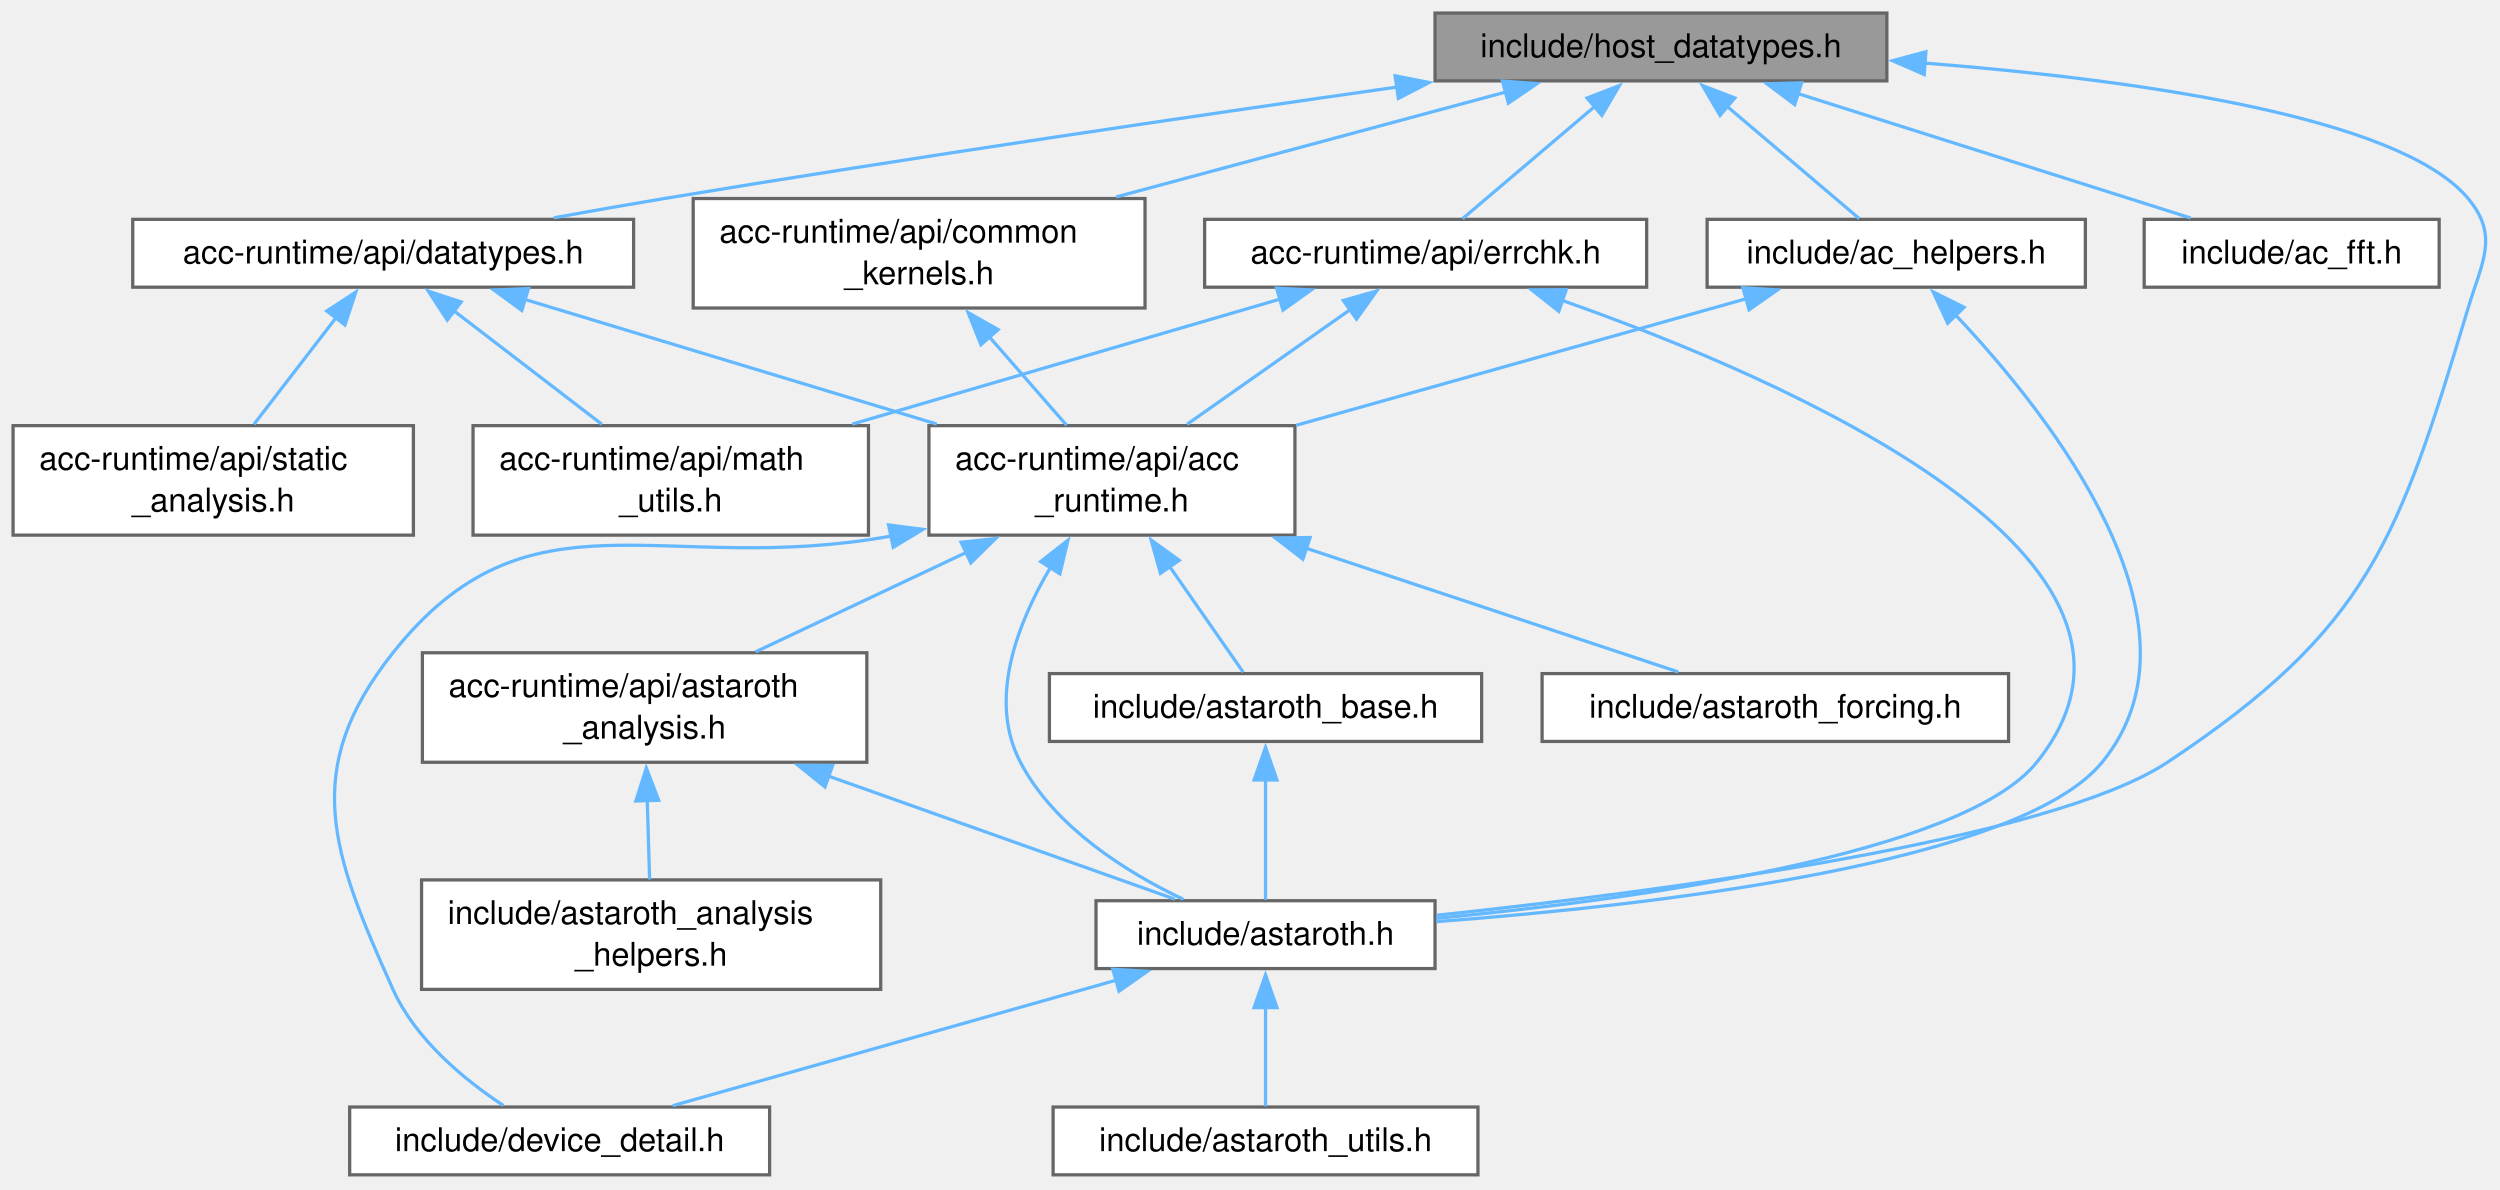
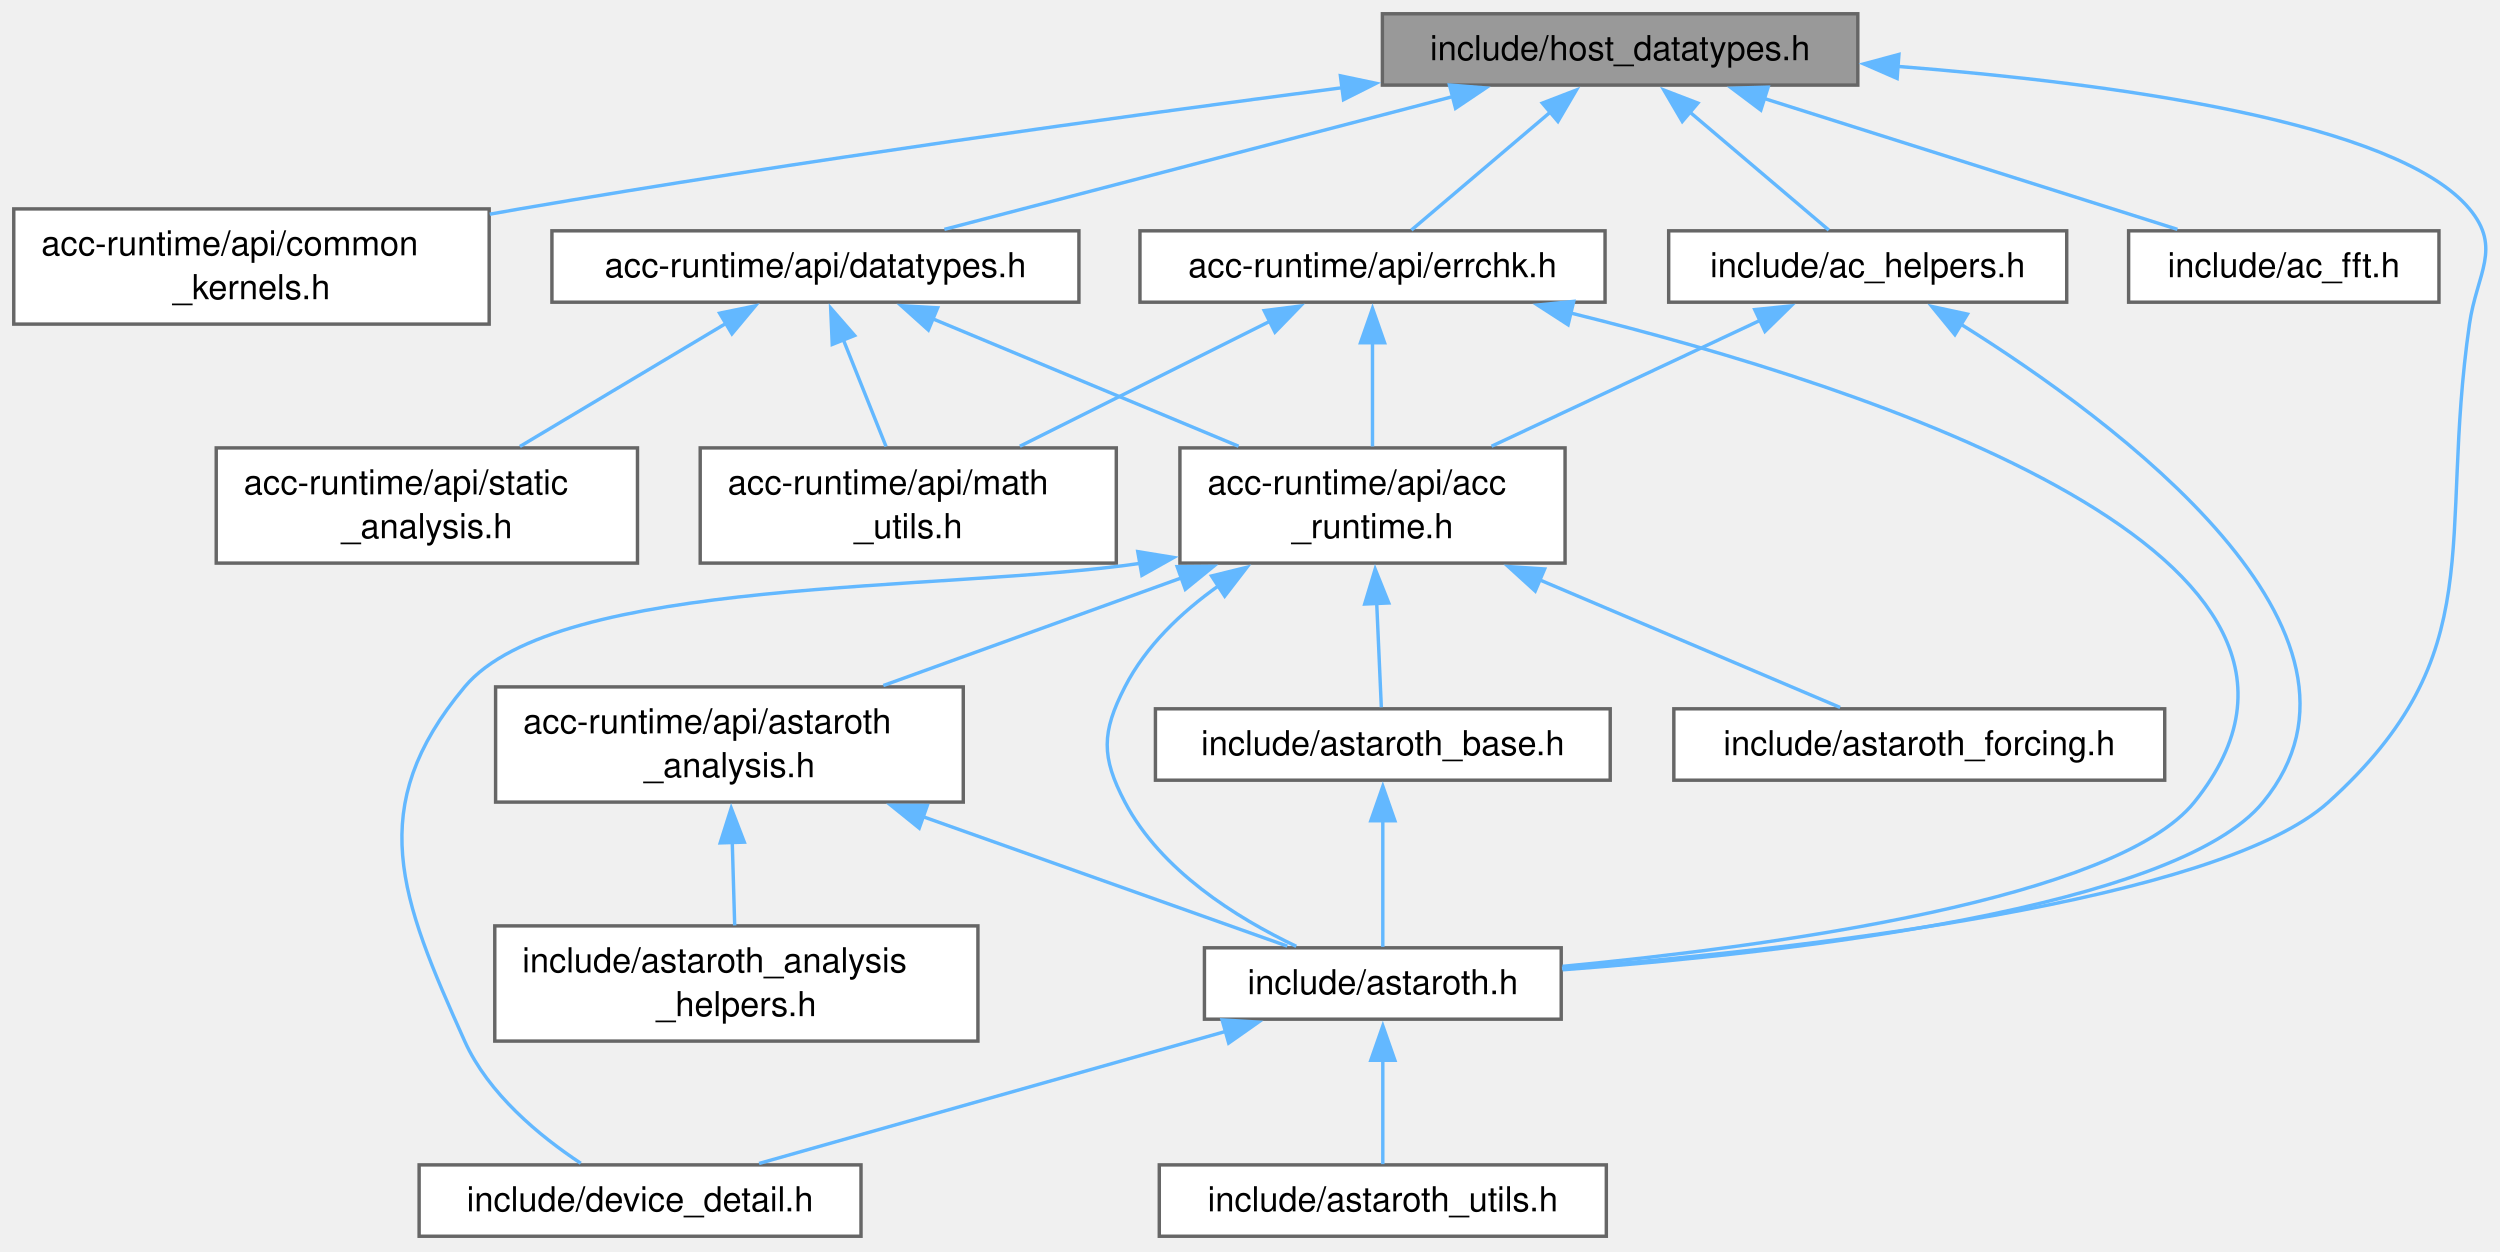
- <svg xmlns="http://www.w3.org/2000/svg" xmlns:xlink="http://www.w3.org/1999/xlink" width="765pt" height="364pt" viewBox="0.00 0.00 765.00 364.00">
+ <svg xmlns="http://www.w3.org/2000/svg" xmlns:xlink="http://www.w3.org/1999/xlink" width="727pt" height="364pt" viewBox="0.00 0.00 727.00 364.00">
  <g id="graph0" class="graph" transform="scale(1 1) rotate(0) translate(4 359.5)">
    <g id="Node000001" class="node">
      <g id="a_Node000001">
        <a xlink:title=" ">
-           <polygon fill="#999999" stroke="#666666" points="573.38,-355.5 435.12,-355.5 435.12,-334.75 573.38,-334.75 573.38,-355.5" />
-           <text xml:space="preserve" text-anchor="middle" x="504.25" y="-342" font-family="Helvetica,sans-Serif" font-size="10.00">include/host_datatypes.h</text>
+           <polygon fill="#999999" stroke="#666666" points="536.25,-355.5 398,-355.5 398,-334.75 536.25,-334.75 536.25,-355.5" />
+           <text xml:space="preserve" text-anchor="middle" x="467.12" y="-342" font-family="Helvetica,sans-Serif" font-size="10.00">include/host_datatypes.h</text>
        </a>
      </g>
    </g>
    <g id="Node000002" class="node">
      <g id="a_Node000002">
        <a xlink:href="common__kernels_8h.html" target="_top" xlink:title=" ">
-           <polygon fill="white" stroke="#666666" points="346.38,-298.75 208.12,-298.75 208.12,-265.25 346.38,-265.25 346.38,-298.75" />
-           <text xml:space="preserve" text-anchor="start" x="216.12" y="-285.25" font-family="Helvetica,sans-Serif" font-size="10.00">acc-runtime/api/common</text>
-           <text xml:space="preserve" text-anchor="middle" x="277.25" y="-272.5" font-family="Helvetica,sans-Serif" font-size="10.00">_kernels.h</text>
+           <polygon fill="white" stroke="#666666" points="138.25,-298.75 0,-298.75 0,-265.25 138.25,-265.25 138.25,-298.75" />
+           <text xml:space="preserve" text-anchor="start" x="8" y="-285.25" font-family="Helvetica,sans-Serif" font-size="10.00">acc-runtime/api/common</text>
+           <text xml:space="preserve" text-anchor="middle" x="69.12" y="-272.5" font-family="Helvetica,sans-Serif" font-size="10.00">_kernels.h</text>
        </a>
      </g>
    </g>
    <g id="edge1_Node000001_Node000002" class="edge">
      <g id="a_edge1_Node000001_Node000002">
        <a xlink:title=" ">
-           <path fill="none" stroke="#63b8ff" d="M456.99,-331.4C422.32,-322.06 374.95,-309.31 337.54,-299.23" />
-           <polygon fill="#63b8ff" stroke="#63b8ff" points="455.75,-334.69 466.32,-333.91 457.57,-327.93 455.75,-334.69" />
-         </a>
-       </g>
-     </g>
-     <g id="Node000005" class="node">
-       <g id="a_Node000005">
+           <path fill="none" stroke="#63b8ff" d="M386.29,-333.99C321.47,-325.54 228.25,-312.68 147.12,-298.75 144.27,-298.26 141.35,-297.74 138.41,-297.21" />
+           <polygon fill="#63b8ff" stroke="#63b8ff" points="385.79,-337.45 396.15,-335.27 386.69,-330.51 385.79,-337.45" />
+         </a>
+       </g>
+     </g>
+     <g id="Node000003" class="node">
+       <g id="a_Node000003">
+         <a xlink:href="datatypes_8h.html" target="_top" xlink:title=" ">
+           <polygon fill="white" stroke="#666666" points="309.75,-292.38 156.5,-292.38 156.5,-271.62 309.75,-271.62 309.75,-292.38" />
+           <text xml:space="preserve" text-anchor="middle" x="233.12" y="-278.88" font-family="Helvetica,sans-Serif" font-size="10.00">acc-runtime/api/datatypes.h</text>
+         </a>
+       </g>
+     </g>
+     <g id="edge2_Node000001_Node000003" class="edge">
+       <g id="a_edge2_Node000001_Node000003">
+         <a xlink:title=" ">
+           <path fill="none" stroke="#63b8ff" d="M418.53,-331.43C374.57,-319.95 310.76,-303.28 270.63,-292.8" />
+           <polygon fill="#63b8ff" stroke="#63b8ff" points="417.5,-334.78 428.06,-333.92 419.27,-328.01 417.5,-334.78" />
+         </a>
+       </g>
+     </g>
+     <g id="Node000006" class="node">
+       <g id="a_Node000006">
        <a xlink:href="astaroth_8h.html" target="_top" xlink:title=" ">
-           <polygon fill="white" stroke="#666666" points="435.12,-83.88 331.38,-83.88 331.38,-63.12 435.12,-63.12 435.12,-83.88" />
-           <text xml:space="preserve" text-anchor="middle" x="383.25" y="-70.38" font-family="Helvetica,sans-Serif" font-size="10.00">include/astaroth.h</text>
-         </a>
-       </g>
-     </g>
-     <g id="edge25_Node000001_Node000005" class="edge">
-       <g id="a_edge25_Node000001_Node000005">
-         <a xlink:title=" ">
-           <path fill="none" stroke="#63b8ff" d="M584.87,-340.2C648.61,-335.2 730.26,-323.95 751.25,-298.75 760.78,-287.31 755.54,-279.51 751.25,-265.25 729.9,-194.31 720.98,-167.2 659.25,-126.25 623.3,-102.4 505.12,-86.79 435.61,-79.43" />
-           <polygon fill="#63b8ff" stroke="#63b8ff" points="584.82,-336.69 575.1,-340.92 585.33,-343.67 584.82,-336.69" />
-         </a>
-       </g>
-     </g>
-     <g id="Node000011" class="node">
-       <g id="a_Node000011">
-         <a xlink:href="datatypes_8h.html" target="_top" xlink:title=" ">
-           <polygon fill="white" stroke="#666666" points="189.88,-292.38 36.62,-292.38 36.62,-271.62 189.88,-271.62 189.88,-292.38" />
-           <text xml:space="preserve" text-anchor="middle" x="113.25" y="-278.88" font-family="Helvetica,sans-Serif" font-size="10.00">acc-runtime/api/datatypes.h</text>
-         </a>
-       </g>
-     </g>
-     <g id="edge13_Node000001_Node000011" class="edge">
-       <g id="a_edge13_Node000001_Node000011">
-         <a xlink:title=" ">
-           <path fill="none" stroke="#63b8ff" d="M423.61,-332.88C362.06,-324.11 275.19,-311.35 199.25,-298.75 188.32,-296.94 176.63,-294.88 165.5,-292.86" />
-           <polygon fill="#63b8ff" stroke="#63b8ff" points="422.91,-336.31 433.3,-334.25 423.89,-329.38 422.91,-336.31" />
+           <polygon fill="white" stroke="#666666" points="450,-83.88 346.25,-83.88 346.25,-63.12 450,-63.12 450,-83.88" />
+           <text xml:space="preserve" text-anchor="middle" x="398.12" y="-70.38" font-family="Helvetica,sans-Serif" font-size="10.00">include/astaroth.h</text>
+         </a>
+       </g>
+     </g>
+     <g id="edge24_Node000001_Node000006" class="edge">
+       <g id="a_edge24_Node000001_Node000006">
+         <a xlink:title=" ">
+           <path fill="none" stroke="#63b8ff" d="M547.74,-340.2C611.49,-335.2 693.13,-323.95 714.12,-298.75 723.65,-287.31 716.25,-279.99 714.12,-265.25 704.92,-201.5 720.91,-169.44 673.12,-126.25 641.05,-97.26 520.63,-83.56 450.22,-77.91" />
+           <polygon fill="#63b8ff" stroke="#63b8ff" points="547.69,-336.69 537.98,-340.92 548.21,-343.67 547.69,-336.69" />
        </a>
      </g>
    </g>
    <g id="Node000014" class="node">
      <g id="a_Node000014">
        <a xlink:href="errchk_8h.html" target="_top" xlink:title="Brief info.">
-           <polygon fill="white" stroke="#666666" points="499.88,-292.38 364.62,-292.38 364.62,-271.62 499.88,-271.62 499.88,-292.38" />
-           <text xml:space="preserve" text-anchor="middle" x="432.25" y="-278.88" font-family="Helvetica,sans-Serif" font-size="10.00">acc-runtime/api/errchk.h</text>
-         </a>
-       </g>
-     </g>
-     <g id="edge17_Node000001_Node000014" class="edge">
-       <g id="a_edge17_Node000001_Node000014">
-         <a xlink:title=" ">
-           <path fill="none" stroke="#63b8ff" d="M484.28,-327.17C471.15,-316.02 454.44,-301.84 443.55,-292.59" />
-           <polygon fill="#63b8ff" stroke="#63b8ff" points="481.64,-329.52 491.53,-333.32 486.17,-324.18 481.64,-329.52" />
+           <polygon fill="white" stroke="#666666" points="462.75,-292.38 327.5,-292.38 327.5,-271.62 462.75,-271.62 462.75,-292.38" />
+           <text xml:space="preserve" text-anchor="middle" x="395.12" y="-278.88" font-family="Helvetica,sans-Serif" font-size="10.00">acc-runtime/api/errchk.h</text>
+         </a>
+       </g>
+     </g>
+     <g id="edge16_Node000001_Node000014" class="edge">
+       <g id="a_edge16_Node000001_Node000014">
+         <a xlink:title=" ">
+           <path fill="none" stroke="#63b8ff" d="M447.15,-327.17C434.02,-316.02 417.31,-301.84 406.43,-292.59" />
+           <polygon fill="#63b8ff" stroke="#63b8ff" points="444.51,-329.52 454.4,-333.32 449.04,-324.18 444.51,-329.52" />
        </a>
      </g>
    </g>
    <g id="Node000015" class="node">
      <g id="a_Node000015">
        <a xlink:href="ac__fft_8h.html" target="_top" xlink:title=" ">
-           <polygon fill="white" stroke="#666666" points="742.38,-292.38 652.12,-292.38 652.12,-271.62 742.38,-271.62 742.38,-292.38" />
-           <text xml:space="preserve" text-anchor="middle" x="697.25" y="-278.88" font-family="Helvetica,sans-Serif" font-size="10.00">include/ac_fft.h</text>
-         </a>
-       </g>
-     </g>
-     <g id="edge21_Node000001_Node000015" class="edge">
-       <g id="a_edge21_Node000001_Node000015">
-         <a xlink:title=" ">
-           <path fill="none" stroke="#63b8ff" d="M545.96,-330.92C582.15,-319.45 633.71,-303.12 666.32,-292.8" />
-           <polygon fill="#63b8ff" stroke="#63b8ff" points="545.18,-327.49 536.7,-333.85 547.29,-334.16 545.18,-327.49" />
+           <polygon fill="white" stroke="#666666" points="705.25,-292.38 615,-292.38 615,-271.62 705.25,-271.62 705.25,-292.38" />
+           <text xml:space="preserve" text-anchor="middle" x="660.12" y="-278.88" font-family="Helvetica,sans-Serif" font-size="10.00">include/ac_fft.h</text>
+         </a>
+       </g>
+     </g>
+     <g id="edge20_Node000001_Node000015" class="edge">
+       <g id="a_edge20_Node000001_Node000015">
+         <a xlink:title=" ">
+           <path fill="none" stroke="#63b8ff" d="M508.83,-330.92C545.02,-319.45 596.58,-303.12 629.19,-292.8" />
+           <polygon fill="#63b8ff" stroke="#63b8ff" points="508.05,-327.49 499.58,-333.85 510.17,-334.16 508.05,-327.49" />
        </a>
      </g>
    </g>
    <g id="Node000016" class="node">
      <g id="a_Node000016">
        <a xlink:href="ac__helpers_8h.html" target="_top" xlink:title=" ">
-           <polygon fill="white" stroke="#666666" points="634.12,-292.38 518.38,-292.38 518.38,-271.62 634.12,-271.62 634.12,-292.38" />
-           <text xml:space="preserve" text-anchor="middle" x="576.25" y="-278.88" font-family="Helvetica,sans-Serif" font-size="10.00">include/ac_helpers.h</text>
-         </a>
-       </g>
-     </g>
-     <g id="edge22_Node000001_Node000016" class="edge">
-       <g id="a_edge22_Node000001_Node000016">
-         <a xlink:title=" ">
-           <path fill="none" stroke="#63b8ff" d="M524.22,-327.17C537.35,-316.02 554.06,-301.84 564.95,-292.59" />
-           <polygon fill="#63b8ff" stroke="#63b8ff" points="522.33,-324.18 516.97,-333.32 526.86,-329.52 522.33,-324.18" />
-         </a>
-       </g>
-     </g>
-     <g id="Node000003" class="node">
-       <g id="a_Node000003">
-         <a xlink:href="acc__runtime_8h.html" target="_top" xlink:title=" ">
-           <polygon fill="white" stroke="#666666" points="392.25,-229.25 280.25,-229.25 280.25,-195.75 392.25,-195.75 392.25,-229.25" />
-           <text xml:space="preserve" text-anchor="start" x="288.25" y="-215.75" font-family="Helvetica,sans-Serif" font-size="10.00">acc-runtime/api/acc</text>
-           <text xml:space="preserve" text-anchor="middle" x="336.25" y="-203" font-family="Helvetica,sans-Serif" font-size="10.00">_runtime.h</text>
-         </a>
-       </g>
-     </g>
-     <g id="edge2_Node000002_Node000003" class="edge">
-       <g id="a_edge2_Node000002_Node000003">
-         <a xlink:title=" ">
-           <path fill="none" stroke="#63b8ff" d="M298.75,-256.41C306.63,-247.39 315.33,-237.43 322.37,-229.38" />
-           <polygon fill="#63b8ff" stroke="#63b8ff" points="296.17,-254.03 292.23,-263.86 301.44,-258.64 296.17,-254.03" />
+           <polygon fill="white" stroke="#666666" points="597,-292.38 481.25,-292.38 481.25,-271.62 597,-271.62 597,-292.38" />
+           <text xml:space="preserve" text-anchor="middle" x="539.12" y="-278.88" font-family="Helvetica,sans-Serif" font-size="10.00">include/ac_helpers.h</text>
+         </a>
+       </g>
+     </g>
+     <g id="edge21_Node000001_Node000016" class="edge">
+       <g id="a_edge21_Node000001_Node000016">
+         <a xlink:title=" ">
+           <path fill="none" stroke="#63b8ff" d="M487.1,-327.17C500.23,-316.02 516.94,-301.84 527.82,-292.59" />
+           <polygon fill="#63b8ff" stroke="#63b8ff" points="485.21,-324.18 479.85,-333.32 489.74,-329.52 485.21,-324.18" />
        </a>
      </g>
    </g>
    <g id="Node000004" class="node">
      <g id="a_Node000004">
-         <a xlink:href="astaroth__analysis_8h.html" target="_top" xlink:title=" ">
-           <polygon fill="white" stroke="#666666" points="261.25,-159.75 125.25,-159.75 125.25,-126.25 261.25,-126.25 261.25,-159.75" />
-           <text xml:space="preserve" text-anchor="start" x="133.25" y="-146.25" font-family="Helvetica,sans-Serif" font-size="10.00">acc-runtime/api/astaroth</text>
-           <text xml:space="preserve" text-anchor="middle" x="193.25" y="-133.5" font-family="Helvetica,sans-Serif" font-size="10.00">_analysis.h</text>
+         <a xlink:href="acc__runtime_8h.html" target="_top" xlink:title=" ">
+           <polygon fill="white" stroke="#666666" points="451.12,-229.25 339.12,-229.25 339.12,-195.75 451.12,-195.75 451.12,-229.25" />
+           <text xml:space="preserve" text-anchor="start" x="347.12" y="-215.75" font-family="Helvetica,sans-Serif" font-size="10.00">acc-runtime/api/acc</text>
+           <text xml:space="preserve" text-anchor="middle" x="395.12" y="-203" font-family="Helvetica,sans-Serif" font-size="10.00">_runtime.h</text>
        </a>
      </g>
    </g>
    <g id="edge3_Node000003_Node000004" class="edge">
      <g id="a_edge3_Node000003_Node000004">
        <a xlink:title=" ">
-           <path fill="none" stroke="#63b8ff" d="M291.79,-190.51C270.96,-180.68 246.54,-169.16 227.22,-160.04" />
-           <polygon fill="#63b8ff" stroke="#63b8ff" points="290.09,-193.58 300.63,-194.69 293.08,-187.25 290.09,-193.58" />
-         </a>
-       </g>
-     </g>
-     <g id="edge8_Node000003_Node000005" class="edge">
-       <g id="a_edge8_Node000003_Node000005">
-         <a xlink:title=" ">
-           <path fill="none" stroke="#63b8ff" d="M317.5,-185.97C307.17,-168.55 298.26,-145.27 308.25,-126.25 318.69,-106.36 340.63,-92.61 358.09,-84.31" />
-           <polygon fill="#63b8ff" stroke="#63b8ff" points="314.45,-187.68 322.8,-194.2 320.33,-183.89 314.45,-187.68" />
-         </a>
-       </g>
-     </g>
-     <g id="Node000007" class="node">
-       <g id="a_Node000007">
-         <a xlink:href="device__detail_8h.html" target="_top" xlink:title=" ">
-           <polygon fill="white" stroke="#666666" points="231.5,-20.75 103,-20.75 103,0 231.5,0 231.5,-20.75" />
-           <text xml:space="preserve" text-anchor="middle" x="167.25" y="-7.25" font-family="Helvetica,sans-Serif" font-size="10.00">include/device_detail.h</text>
-         </a>
-       </g>
-     </g>
-     <g id="edge12_Node000003_Node000007" class="edge">
-       <g id="a_edge12_Node000003_Node000007">
-         <a xlink:title=" ">
-           <path fill="none" stroke="#63b8ff" d="M268.79,-195.49C198.31,-182.69 158.09,-212.42 116.25,-159.75 87.78,-123.91 97.51,-98.51 116.25,-56.75 123.14,-41.4 138.08,-29.11 150.02,-21.22" />
-           <polygon fill="#63b8ff" stroke="#63b8ff" points="267.9,-198.87 278.41,-197.5 269.34,-192.02 267.9,-198.87" />
-         </a>
-       </g>
-     </g>
-     <g id="Node000009" class="node">
-       <g id="a_Node000009">
-         <a xlink:href="astaroth__base_8h.html" target="_top" xlink:title=" ">
-           <polygon fill="white" stroke="#666666" points="449.38,-153.38 317.12,-153.38 317.12,-132.62 449.38,-132.62 449.38,-153.38" />
-           <text xml:space="preserve" text-anchor="middle" x="383.25" y="-139.88" font-family="Helvetica,sans-Serif" font-size="10.00">include/astaroth_base.h</text>
-         </a>
-       </g>
-     </g>
-     <g id="edge9_Node000003_Node000009" class="edge">
-       <g id="a_edge9_Node000003_Node000009">
-         <a xlink:title=" ">
-           <path fill="none" stroke="#63b8ff" d="M353.94,-186.09C361.77,-174.84 370.53,-162.27 376.41,-153.82" />
-           <polygon fill="#63b8ff" stroke="#63b8ff" points="351.1,-184.05 348.25,-194.26 356.84,-188.05 351.1,-184.05" />
-         </a>
-       </g>
-     </g>
-     <g id="Node000010" class="node">
-       <g id="a_Node000010">
-         <a xlink:href="astaroth__forcing_8h.html" target="_top" xlink:title=" ">
-           <polygon fill="white" stroke="#666666" points="610.62,-153.38 467.88,-153.38 467.88,-132.62 610.62,-132.62 610.62,-153.38" />
-           <text xml:space="preserve" text-anchor="middle" x="539.25" y="-139.88" font-family="Helvetica,sans-Serif" font-size="10.00">include/astaroth_forcing.h</text>
-         </a>
-       </g>
-     </g>
-     <g id="edge11_Node000003_Node000010" class="edge">
-       <g id="a_edge11_Node000003_Node000010">
-         <a xlink:title=" ">
-           <path fill="none" stroke="#63b8ff" d="M395.66,-191.75C433.08,-179.3 479.78,-163.77 509.57,-153.87" />
-           <polygon fill="#63b8ff" stroke="#63b8ff" points="394.69,-188.38 386.31,-194.85 396.9,-195.02 394.69,-188.38" />
-         </a>
-       </g>
-     </g>
-     <g id="edge4_Node000004_Node000005" class="edge">
-       <g id="a_edge4_Node000004_Node000005">
-         <a xlink:title=" ">
-           <path fill="none" stroke="#63b8ff" d="M249.31,-122.09C284.26,-109.67 327.71,-94.23 355.47,-84.37" />
-           <polygon fill="#63b8ff" stroke="#63b8ff" points="248.44,-118.68 240.19,-125.33 250.78,-125.28 248.44,-118.68" />
-         </a>
-       </g>
-     </g>
-     <g id="Node000008" class="node">
-       <g id="a_Node000008">
-         <a xlink:href="astaroth__analysis__helpers_8h.html" target="_top" xlink:title=" ">
-           <polygon fill="white" stroke="#666666" points="265.5,-90.25 125,-90.25 125,-56.75 265.5,-56.75 265.5,-90.25" />
-           <text xml:space="preserve" text-anchor="start" x="133" y="-76.75" font-family="Helvetica,sans-Serif" font-size="10.00">include/astaroth_analysis</text>
-           <text xml:space="preserve" text-anchor="middle" x="195.25" y="-64" font-family="Helvetica,sans-Serif" font-size="10.00">_helpers.h</text>
-         </a>
-       </g>
-     </g>
-     <g id="edge7_Node000004_Node000008" class="edge">
-       <g id="a_edge7_Node000004_Node000008">
-         <a xlink:title=" ">
-           <path fill="none" stroke="#63b8ff" d="M194.06,-114.56C194.31,-106.34 194.57,-97.59 194.78,-90.38" />
-           <polygon fill="#63b8ff" stroke="#63b8ff" points="190.57,-114.39 193.77,-124.49 197.56,-114.6 190.57,-114.39" />
-         </a>
-       </g>
-     </g>
-     <g id="Node000006" class="node">
-       <g id="a_Node000006">
-         <a xlink:href="astaroth__utils_8h.html" target="_top" xlink:title="Functions for loading and updating AcMeshInfo.">
-           <polygon fill="white" stroke="#666666" points="448.25,-20.75 318.25,-20.75 318.25,0 448.25,0 448.25,-20.75" />
-           <text xml:space="preserve" text-anchor="middle" x="383.25" y="-7.25" font-family="Helvetica,sans-Serif" font-size="10.00">include/astaroth_utils.h</text>
-         </a>
-       </g>
-     </g>
-     <g id="edge5_Node000005_Node000006" class="edge">
-       <g id="a_edge5_Node000005_Node000006">
-         <a xlink:title=" ">
-           <path fill="none" stroke="#63b8ff" d="M383.25,-51.24C383.25,-40.93 383.25,-29.06 383.25,-20.97" />
-           <polygon fill="#63b8ff" stroke="#63b8ff" points="379.75,-51.17 383.25,-61.17 386.75,-51.17 379.75,-51.17" />
-         </a>
-       </g>
-     </g>
-     <g id="edge6_Node000005_Node000007" class="edge">
-       <g id="a_edge6_Node000005_Node000007">
-         <a xlink:title=" ">
-           <path fill="none" stroke="#63b8ff" d="M337.62,-59.59C297.07,-48.11 238.68,-31.59 201.87,-21.17" />
-           <polygon fill="#63b8ff" stroke="#63b8ff" points="336.51,-62.91 347.09,-62.27 338.42,-56.18 336.51,-62.91" />
-         </a>
-       </g>
-     </g>
-     <g id="edge10_Node000009_Node000005" class="edge">
-       <g id="a_edge10_Node000009_Node000005">
-         <a xlink:title=" ">
-           <path fill="none" stroke="#63b8ff" d="M383.25,-121.19C383.25,-108.84 383.25,-93.77 383.25,-84.15" />
-           <polygon fill="#63b8ff" stroke="#63b8ff" points="379.75,-120.82 383.25,-130.82 386.75,-120.82 379.75,-120.82" />
-         </a>
-       </g>
-     </g>
-     <g id="edge14_Node000011_Node000003" class="edge">
-       <g id="a_edge14_Node000011_Node000003">
-         <a xlink:title=" ">
-           <path fill="none" stroke="#63b8ff" d="M156.33,-267.96C192.36,-257.05 243.94,-241.44 282.64,-229.73" />
-           <polygon fill="#63b8ff" stroke="#63b8ff" points="155.68,-264.5 147.12,-270.75 157.71,-271.2 155.68,-264.5" />
+           <path fill="none" stroke="#63b8ff" d="M267.17,-266.82C293.17,-255.98 329.03,-241.04 356.18,-229.73" />
+           <polygon fill="#63b8ff" stroke="#63b8ff" points="265.96,-263.53 258.08,-270.6 268.66,-269.99 265.96,-263.53" />
        </a>
      </g>
    </g>
    <g id="Node000012" class="node">
      <g id="a_Node000012">
        <a xlink:href="math__utils_8h.html" target="_top" xlink:title="Brief info.">
-           <polygon fill="white" stroke="#666666" points="261.75,-229.25 140.75,-229.25 140.75,-195.75 261.75,-195.75 261.75,-229.25" />
-           <text xml:space="preserve" text-anchor="start" x="148.75" y="-215.75" font-family="Helvetica,sans-Serif" font-size="10.00">acc-runtime/api/math</text>
-           <text xml:space="preserve" text-anchor="middle" x="201.25" y="-203" font-family="Helvetica,sans-Serif" font-size="10.00">_utils.h</text>
-         </a>
-       </g>
-     </g>
-     <g id="edge15_Node000011_Node000012" class="edge">
-       <g id="a_edge15_Node000011_Node000012">
-         <a xlink:title=" ">
-           <path fill="none" stroke="#63b8ff" d="M134.68,-264.56C148.51,-253.96 166.41,-240.22 180.17,-229.67" />
-           <polygon fill="#63b8ff" stroke="#63b8ff" points="132.86,-261.54 127.06,-270.41 137.12,-267.1 132.86,-261.54" />
+           <polygon fill="white" stroke="#666666" points="320.62,-229.25 199.62,-229.25 199.62,-195.75 320.62,-195.75 320.62,-229.25" />
+           <text xml:space="preserve" text-anchor="start" x="207.62" y="-215.75" font-family="Helvetica,sans-Serif" font-size="10.00">acc-runtime/api/math</text>
+           <text xml:space="preserve" text-anchor="middle" x="260.12" y="-203" font-family="Helvetica,sans-Serif" font-size="10.00">_utils.h</text>
+         </a>
+       </g>
+     </g>
+     <g id="edge14_Node000003_Node000012" class="edge">
+       <g id="a_edge14_Node000003_Node000012">
+         <a xlink:title=" ">
+           <path fill="none" stroke="#63b8ff" d="M241.21,-260.78C245.19,-250.83 249.92,-239 253.66,-229.67" />
+           <polygon fill="#63b8ff" stroke="#63b8ff" points="238.02,-259.34 237.56,-269.92 244.52,-261.94 238.02,-259.34" />
        </a>
      </g>
    </g>
    <g id="Node000013" class="node">
      <g id="a_Node000013">
        <a xlink:href="static__analysis_8h.html" target="_top" xlink:title=" ">
-           <polygon fill="white" stroke="#666666" points="122.5,-229.25 0,-229.25 0,-195.75 122.5,-195.75 122.5,-229.25" />
-           <text xml:space="preserve" text-anchor="start" x="8" y="-215.75" font-family="Helvetica,sans-Serif" font-size="10.00">acc-runtime/api/static</text>
-           <text xml:space="preserve" text-anchor="middle" x="61.25" y="-203" font-family="Helvetica,sans-Serif" font-size="10.00">_analysis.h</text>
-         </a>
-       </g>
-     </g>
-     <g id="edge16_Node000011_Node000013" class="edge">
-       <g id="a_edge16_Node000011_Node000013">
-         <a xlink:title=" ">
-           <path fill="none" stroke="#63b8ff" d="M98.91,-262.38C91,-252.12 81.29,-239.51 73.71,-229.67" />
-           <polygon fill="#63b8ff" stroke="#63b8ff" points="96,-264.34 104.88,-270.13 101.55,-260.07 96,-264.34" />
-         </a>
-       </g>
-     </g>
-     <g id="edge18_Node000014_Node000003" class="edge">
-       <g id="a_edge18_Node000014_Node000003">
-         <a xlink:title=" ">
-           <path fill="none" stroke="#63b8ff" d="M409.31,-264.87C394.17,-254.22 374.4,-240.32 359.25,-229.67" />
-           <polygon fill="#63b8ff" stroke="#63b8ff" points="407.06,-267.57 417.26,-270.46 411.09,-261.84 407.06,-267.57" />
-         </a>
-       </g>
-     </g>
-     <g id="edge20_Node000014_Node000005" class="edge">
-       <g id="a_edge20_Node000014_Node000005">
-         <a xlink:title=" ">
-           <path fill="none" stroke="#63b8ff" d="M473.83,-267.64C542.96,-243.29 669.27,-188.43 619.25,-126.25 596.64,-98.14 497.88,-84.44 435.5,-78.48" />
-           <polygon fill="#63b8ff" stroke="#63b8ff" points="473,-264.23 464.69,-270.79 475.28,-270.84 473,-264.23" />
-         </a>
-       </g>
-     </g>
-     <g id="edge19_Node000014_Node000012" class="edge">
-       <g id="a_edge19_Node000014_Node000012">
-         <a xlink:title=" ">
-           <path fill="none" stroke="#63b8ff" d="M387.63,-267.96C350.3,-257.05 296.87,-241.44 256.79,-229.73" />
-           <polygon fill="#63b8ff" stroke="#63b8ff" points="386.63,-271.32 397.21,-270.76 388.59,-264.6 386.63,-271.32" />
-         </a>
-       </g>
-     </g>
-     <g id="edge23_Node000016_Node000003" class="edge">
-       <g id="a_edge23_Node000016_Node000003">
-         <a xlink:title=" ">
-           <path fill="none" stroke="#63b8ff" d="M530.27,-268.07C491.04,-257.04 434.5,-241.13 392.56,-229.34" />
-           <polygon fill="#63b8ff" stroke="#63b8ff" points="529.32,-271.44 539.89,-270.78 531.22,-264.7 529.32,-271.44" />
-         </a>
-       </g>
-     </g>
-     <g id="edge24_Node000016_Node000005" class="edge">
-       <g id="a_edge24_Node000016_Node000005">
-         <a xlink:title=" ">
-           <path fill="none" stroke="#63b8ff" d="M594.35,-263.18C623.4,-232.4 673.85,-168.55 639.25,-126.25 614.02,-95.41 502.78,-82.52 435.51,-77.48" />
-           <polygon fill="#63b8ff" stroke="#63b8ff" points="591.99,-260.58 587.53,-270.19 597.01,-265.46 591.99,-260.58" />
+           <polygon fill="white" stroke="#666666" points="181.38,-229.25 58.88,-229.25 58.88,-195.75 181.38,-195.75 181.38,-229.25" />
+           <text xml:space="preserve" text-anchor="start" x="66.88" y="-215.75" font-family="Helvetica,sans-Serif" font-size="10.00">acc-runtime/api/static</text>
+           <text xml:space="preserve" text-anchor="middle" x="120.12" y="-203" font-family="Helvetica,sans-Serif" font-size="10.00">_analysis.h</text>
+         </a>
+       </g>
+     </g>
+     <g id="edge15_Node000003_Node000013" class="edge">
+       <g id="a_edge15_Node000003_Node000013">
+         <a xlink:title=" ">
+           <path fill="none" stroke="#63b8ff" d="M207.13,-265.47C189.18,-254.75 165.37,-240.53 147.19,-229.67" />
+           <polygon fill="#63b8ff" stroke="#63b8ff" points="205.26,-268.43 215.64,-270.55 208.85,-262.42 205.26,-268.43" />
+         </a>
+       </g>
+     </g>
+     <g id="Node000005" class="node">
+       <g id="a_Node000005">
+         <a xlink:href="astaroth__analysis_8h.html" target="_top" xlink:title=" ">
+           <polygon fill="white" stroke="#666666" points="276.12,-159.75 140.12,-159.75 140.12,-126.25 276.12,-126.25 276.12,-159.75" />
+           <text xml:space="preserve" text-anchor="start" x="148.12" y="-146.25" font-family="Helvetica,sans-Serif" font-size="10.00">acc-runtime/api/astaroth</text>
+           <text xml:space="preserve" text-anchor="middle" x="208.12" y="-133.5" font-family="Helvetica,sans-Serif" font-size="10.00">_analysis.h</text>
+         </a>
+       </g>
+     </g>
+     <g id="edge4_Node000004_Node000005" class="edge">
+       <g id="a_edge4_Node000004_Node000005">
+         <a xlink:title=" ">
+           <path fill="none" stroke="#63b8ff" d="M339.62,-191.47C311.94,-181.47 278.91,-169.55 252.87,-160.15" />
+           <polygon fill="#63b8ff" stroke="#63b8ff" points="338.32,-194.72 348.91,-194.82 340.69,-188.13 338.32,-194.72" />
+         </a>
+       </g>
+     </g>
+     <g id="edge9_Node000004_Node000006" class="edge">
+       <g id="a_edge9_Node000004_Node000006">
+         <a xlink:title=" ">
+           <path fill="none" stroke="#63b8ff" d="M350.27,-189.1C339.42,-181.38 329.21,-171.62 323.12,-159.75 316.33,-146.5 316.2,-139.43 323.12,-126.25 333.57,-106.36 355.5,-92.61 372.96,-84.31" />
+           <polygon fill="#63b8ff" stroke="#63b8ff" points="348.32,-192.01 358.61,-194.54 352.14,-186.14 348.32,-192.01" />
+         </a>
+       </g>
+     </g>
+     <g id="Node000008" class="node">
+       <g id="a_Node000008">
+         <a xlink:href="device__detail_8h.html" target="_top" xlink:title=" ">
+           <polygon fill="white" stroke="#666666" points="246.38,-20.75 117.88,-20.75 117.88,0 246.38,0 246.38,-20.75" />
+           <text xml:space="preserve" text-anchor="middle" x="182.12" y="-7.25" font-family="Helvetica,sans-Serif" font-size="10.00">include/device_detail.h</text>
+         </a>
+       </g>
+     </g>
+     <g id="edge13_Node000004_Node000008" class="edge">
+       <g id="a_edge13_Node000004_Node000008">
+         <a xlink:title=" ">
+           <path fill="none" stroke="#63b8ff" d="M327.75,-195.7C270.29,-187.28 158.08,-192.02 131.12,-159.75 101.78,-124.62 112.38,-98.51 131.12,-56.75 138.02,-41.4 152.95,-29.11 164.89,-21.22" />
+           <polygon fill="#63b8ff" stroke="#63b8ff" points="326.86,-199.09 337.31,-197.38 328.07,-192.2 326.86,-199.09" />
+         </a>
+       </g>
+     </g>
+     <g id="Node000010" class="node">
+       <g id="a_Node000010">
+         <a xlink:href="astaroth__base_8h.html" target="_top" xlink:title=" ">
+           <polygon fill="white" stroke="#666666" points="464.25,-153.38 332,-153.38 332,-132.62 464.25,-132.62 464.25,-153.38" />
+           <text xml:space="preserve" text-anchor="middle" x="398.12" y="-139.88" font-family="Helvetica,sans-Serif" font-size="10.00">include/astaroth_base.h</text>
+         </a>
+       </g>
+     </g>
+     <g id="edge10_Node000004_Node000010" class="edge">
+       <g id="a_edge10_Node000004_Node000010">
+         <a xlink:title=" ">
+           <path fill="none" stroke="#63b8ff" d="M396.35,-184.03C396.82,-173.33 397.34,-161.76 397.69,-153.82" />
+           <polygon fill="#63b8ff" stroke="#63b8ff" points="392.85,-183.85 395.9,-193.99 399.84,-184.16 392.85,-183.85" />
+         </a>
+       </g>
+     </g>
+     <g id="Node000011" class="node">
+       <g id="a_Node000011">
+         <a xlink:href="astaroth__forcing_8h.html" target="_top" xlink:title=" ">
+           <polygon fill="white" stroke="#666666" points="625.5,-153.38 482.75,-153.38 482.75,-132.62 625.5,-132.62 625.5,-153.38" />
+           <text xml:space="preserve" text-anchor="middle" x="554.12" y="-139.88" font-family="Helvetica,sans-Serif" font-size="10.00">include/astaroth_forcing.h</text>
+         </a>
+       </g>
+     </g>
+     <g id="edge12_Node000004_Node000011" class="edge">
+       <g id="a_edge12_Node000004_Node000011">
+         <a xlink:title=" ">
+           <path fill="none" stroke="#63b8ff" d="M443.59,-190.93C472.66,-178.58 508.3,-163.45 531.11,-153.77" />
+           <polygon fill="#63b8ff" stroke="#63b8ff" points="442.44,-187.61 434.6,-194.74 445.18,-194.05 442.44,-187.61" />
+         </a>
+       </g>
+     </g>
+     <g id="edge5_Node000005_Node000006" class="edge">
+       <g id="a_edge5_Node000005_Node000006">
+         <a xlink:title=" ">
+           <path fill="none" stroke="#63b8ff" d="M264.18,-122.09C299.13,-109.67 342.59,-94.23 370.34,-84.37" />
+           <polygon fill="#63b8ff" stroke="#63b8ff" points="263.31,-118.68 255.06,-125.33 265.66,-125.28 263.31,-118.68" />
+         </a>
+       </g>
+     </g>
+     <g id="Node000009" class="node">
+       <g id="a_Node000009">
+         <a xlink:href="astaroth__analysis__helpers_8h.html" target="_top" xlink:title=" ">
+           <polygon fill="white" stroke="#666666" points="280.38,-90.25 139.88,-90.25 139.88,-56.75 280.38,-56.75 280.38,-90.25" />
+           <text xml:space="preserve" text-anchor="start" x="147.88" y="-76.75" font-family="Helvetica,sans-Serif" font-size="10.00">include/astaroth_analysis</text>
+           <text xml:space="preserve" text-anchor="middle" x="210.12" y="-64" font-family="Helvetica,sans-Serif" font-size="10.00">_helpers.h</text>
+         </a>
+       </g>
+     </g>
+     <g id="edge8_Node000005_Node000009" class="edge">
+       <g id="a_edge8_Node000005_Node000009">
+         <a xlink:title=" ">
+           <path fill="none" stroke="#63b8ff" d="M208.94,-114.56C209.18,-106.34 209.44,-97.59 209.65,-90.38" />
+           <polygon fill="#63b8ff" stroke="#63b8ff" points="205.44,-114.39 208.64,-124.49 212.44,-114.6 205.44,-114.39" />
+         </a>
+       </g>
+     </g>
+     <g id="Node000007" class="node">
+       <g id="a_Node000007">
+         <a xlink:href="astaroth__utils_8h.html" target="_top" xlink:title="Functions for loading and updating AcMeshInfo.">
+           <polygon fill="white" stroke="#666666" points="463.12,-20.75 333.12,-20.75 333.12,0 463.12,0 463.12,-20.75" />
+           <text xml:space="preserve" text-anchor="middle" x="398.12" y="-7.25" font-family="Helvetica,sans-Serif" font-size="10.00">include/astaroth_utils.h</text>
+         </a>
+       </g>
+     </g>
+     <g id="edge6_Node000006_Node000007" class="edge">
+       <g id="a_edge6_Node000006_Node000007">
+         <a xlink:title=" ">
+           <path fill="none" stroke="#63b8ff" d="M398.12,-51.24C398.12,-40.93 398.12,-29.06 398.12,-20.97" />
+           <polygon fill="#63b8ff" stroke="#63b8ff" points="394.63,-51.17 398.13,-61.17 401.63,-51.17 394.63,-51.17" />
+         </a>
+       </g>
+     </g>
+     <g id="edge7_Node000006_Node000008" class="edge">
+       <g id="a_edge7_Node000006_Node000008">
+         <a xlink:title=" ">
+           <path fill="none" stroke="#63b8ff" d="M352.49,-59.59C311.94,-48.11 253.55,-31.59 216.74,-21.17" />
+           <polygon fill="#63b8ff" stroke="#63b8ff" points="351.39,-62.91 361.96,-62.27 353.3,-56.18 351.39,-62.91" />
+         </a>
+       </g>
+     </g>
+     <g id="edge11_Node000010_Node000006" class="edge">
+       <g id="a_edge11_Node000010_Node000006">
+         <a xlink:title=" ">
+           <path fill="none" stroke="#63b8ff" d="M398.12,-121.19C398.12,-108.84 398.12,-93.77 398.12,-84.15" />
+           <polygon fill="#63b8ff" stroke="#63b8ff" points="394.63,-120.82 398.13,-130.82 401.63,-120.82 394.63,-120.82" />
+         </a>
+       </g>
+     </g>
+     <g id="edge17_Node000014_Node000004" class="edge">
+       <g id="a_edge17_Node000014_Node000004">
+         <a xlink:title=" ">
+           <path fill="none" stroke="#63b8ff" d="M395.12,-260.13C395.12,-250.32 395.12,-238.8 395.12,-229.67" />
+           <polygon fill="#63b8ff" stroke="#63b8ff" points="391.63,-259.82 395.13,-269.82 398.63,-259.82 391.63,-259.82" />
+         </a>
+       </g>
+     </g>
+     <g id="edge19_Node000014_Node000006" class="edge">
+       <g id="a_edge19_Node000014_Node000006">
+         <a xlink:title=" ">
+           <path fill="none" stroke="#63b8ff" d="M452.77,-268.47C540.5,-246.79 691.56,-197.65 634.12,-126.25 611.51,-98.14 512.75,-84.44 450.37,-78.48" />
+           <polygon fill="#63b8ff" stroke="#63b8ff" points="452,-265.05 443.1,-270.8 453.64,-271.86 452,-265.05" />
+         </a>
+       </g>
+     </g>
+     <g id="edge18_Node000014_Node000012" class="edge">
+       <g id="a_edge18_Node000014_Node000012">
+         <a xlink:title=" ">
+           <path fill="none" stroke="#63b8ff" d="M365.29,-266.08C343.76,-255.32 314.7,-240.79 292.58,-229.73" />
+           <polygon fill="#63b8ff" stroke="#63b8ff" points="363.63,-269.17 374.14,-270.51 366.76,-262.91 363.63,-269.17" />
+         </a>
+       </g>
+     </g>
+     <g id="edge22_Node000016_Node000004" class="edge">
+       <g id="a_edge22_Node000016_Node000004">
+         <a xlink:title=" ">
+           <path fill="none" stroke="#63b8ff" d="M507.93,-266.38C484.9,-255.58 453.55,-240.89 429.74,-229.73" />
+           <polygon fill="#63b8ff" stroke="#63b8ff" points="506.28,-269.47 516.82,-270.54 509.25,-263.13 506.28,-269.47" />
+         </a>
+       </g>
+     </g>
+     <g id="edge23_Node000016_Node000006" class="edge">
+       <g id="a_edge23_Node000016_Node000006">
+         <a xlink:title=" ">
+           <path fill="none" stroke="#63b8ff" d="M566.06,-265.32C611.44,-236.95 694.42,-175.51 654.12,-126.25 628.9,-95.41 517.65,-82.52 450.38,-77.48" />
+           <polygon fill="#63b8ff" stroke="#63b8ff" points="564.48,-262.18 557.77,-270.38 568.13,-268.15 564.48,-262.18" />
        </a>
      </g>
    </g>
  </g>
</svg>
